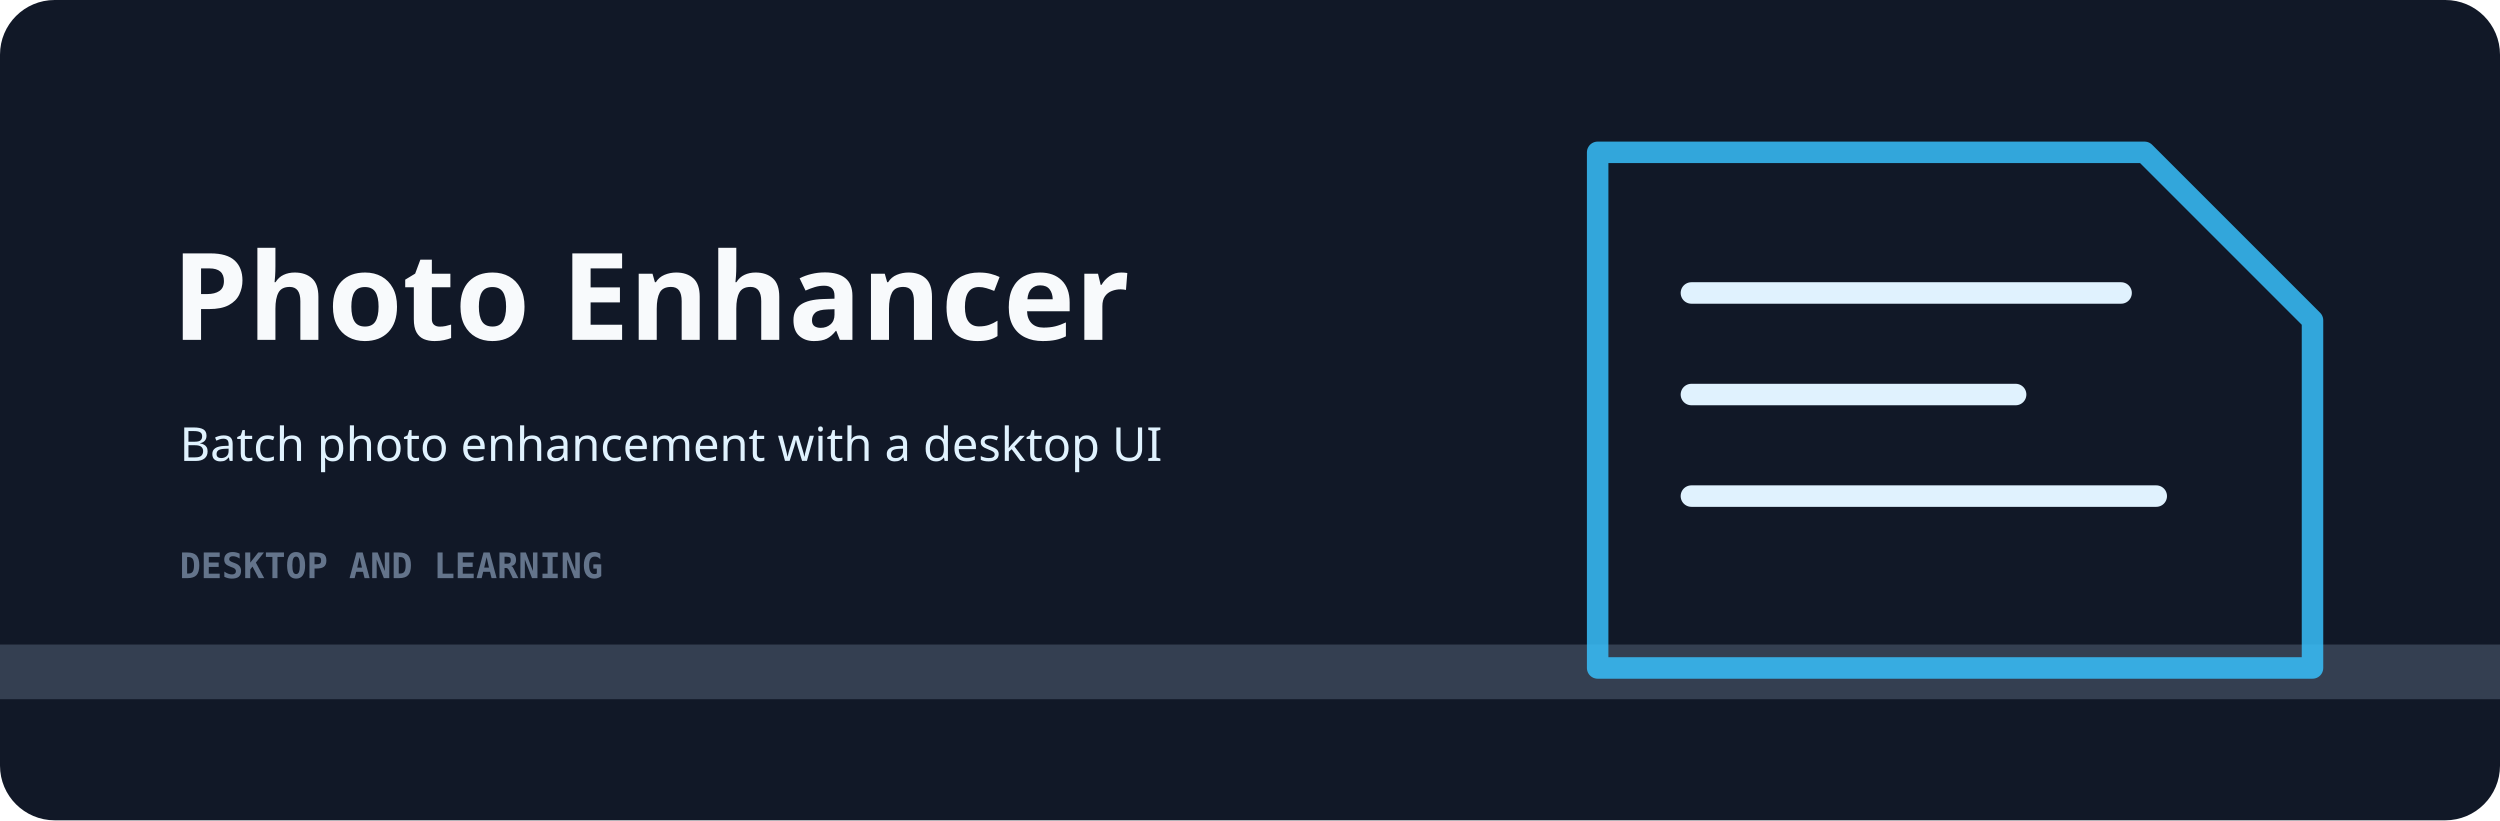
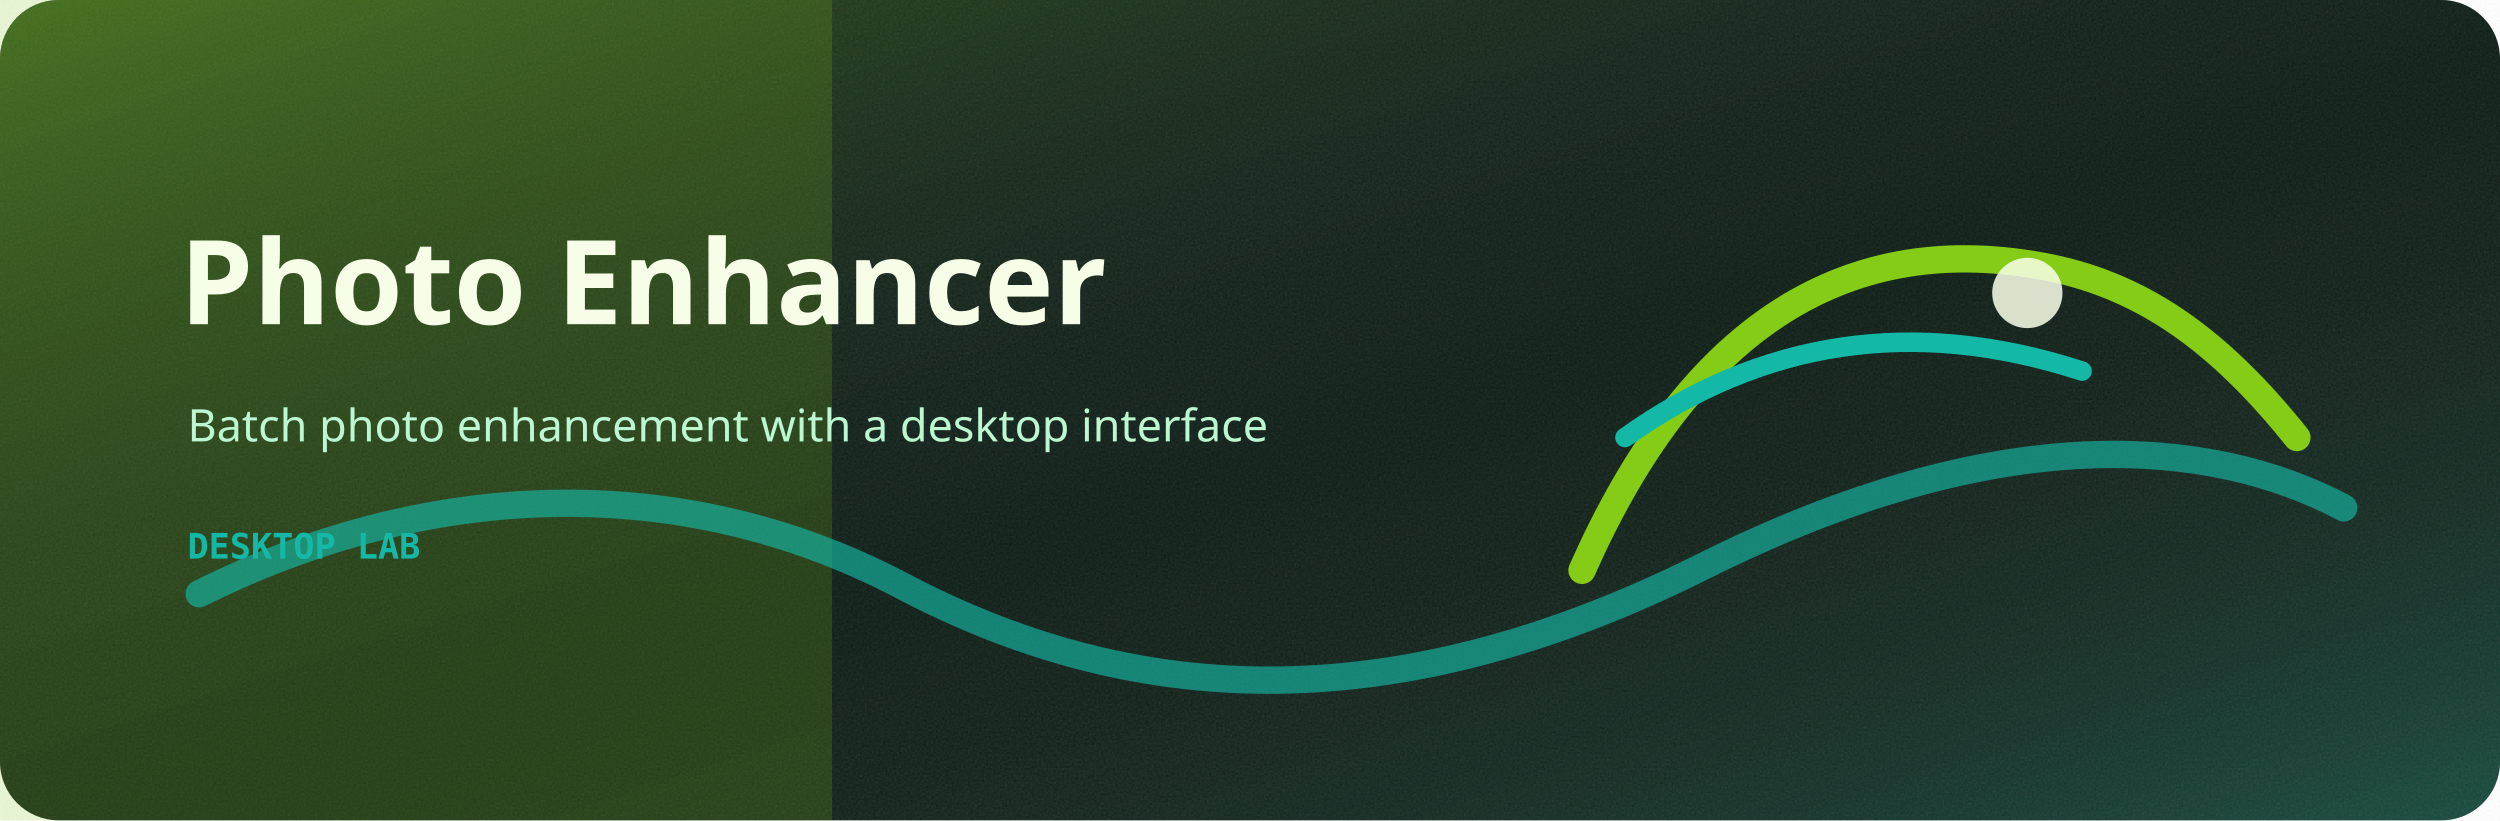
<svg xmlns="http://www.w3.org/2000/svg" width="1280" height="420" viewBox="0 0 1280 420" fill="none" role="img" aria-label="Photo Enhancer cover">
-   <rect width="1280" height="420" rx="28" fill="#111827" />
-   <path d="M0 344h1280" stroke="#64748b" stroke-width="28" opacity=".42" />
-   <path d="M818 78l280 0 86 86v178H818z" fill="none" stroke="#38bdf8" stroke-width="11" stroke-linejoin="round" opacity=".86" />
-   <path d="M866 150h220M866 202h166M866 254h238" stroke="#e0f2fe" stroke-width="11" stroke-linecap="round" />
-   <text x="88" y="174" fill="#f8fafc" font-family="DM Sans, ui-sans-serif, system-ui" font-size="62" font-weight="900">Photo Enhancer</text>
-   <text x="92" y="236" fill="#e0f2fe" font-family="DM Sans, ui-sans-serif, system-ui" font-size="24">Batch photo enhancement with a desktop UI</text>
-   <text x="92" y="296" fill="#64748b" font-family="ui-monospace, SFMono-Regular, Menlo, monospace" font-size="18" font-weight="700">DESKTOP AND LEARNING</text>
+   <defs>
+     <linearGradient id="g" x1="0" x2="1" y1="0" y2="1">
+       <stop offset="0" stop-color="#84cc16" stop-opacity=".34" />
+       <stop offset=".54" stop-color="#0f1f17" stop-opacity="0" />
+       <stop offset="1" stop-color="#14b8a6" stop-opacity=".30" />
+     </linearGradient>
+     <filter id="grain" x="-20%" y="-20%" width="140%" height="140%">
+       <feTurbulence type="fractalNoise" baseFrequency=".85" numOctaves="2" seed="33" result="noise" />
+       <feColorMatrix type="saturate" values="0" />
+       <feComponentTransfer>
+         <feFuncA type="table" tableValues="0 .10" />
+       </feComponentTransfer>
+       <feBlend mode="soft-light" in2="SourceGraphic" />
+     </filter>
+   </defs>
+   <rect width="1280" height="420" rx="30" fill="#0f1f17" />
+   <rect width="1280" height="420" rx="30" fill="url(#g)" filter="url(#grain)" />
+   <rect x="0" y="0" width="426" height="420" fill="#84cc16" opacity=".18" />
+   <path d="M102 304c116-58 246-64 360-4 114 60 246 72 410-10 152-76 260-66 328-30" stroke="#14b8a6" stroke-width="14" stroke-linecap="round" opacity=".64" />
+   <text x="92" y="166" fill="#f7fee7" font-family="Aptos, Segoe UI, ui-sans-serif, system-ui" font-size="60" font-weight="850">Photo Enhancer</text>
+   <text x="96" y="226" fill="#bbf7d0" font-family="Aptos, Segoe UI, ui-sans-serif, system-ui" font-size="23">Batch photo enhancement with a desktop interface</text>
+   <text x="96" y="286" fill="#14b8a6" font-family="ui-monospace, SFMono-Regular, Menlo, monospace" font-size="18" font-weight="800">DESKTOP LAB</text>
+   <path d="M810 292c54-122 132-174 234-156 52 9 92 38 132 88" fill="none" stroke="#84cc16" stroke-width="14" stroke-linecap="round" />
+   <path d="M832 224c70-50 148-62 234-34" fill="none" stroke="#14b8a6" stroke-width="10" stroke-linecap="round" />
+   <circle cx="1038" cy="150" r="18" fill="#f7fee7" opacity=".86" />
</svg>
